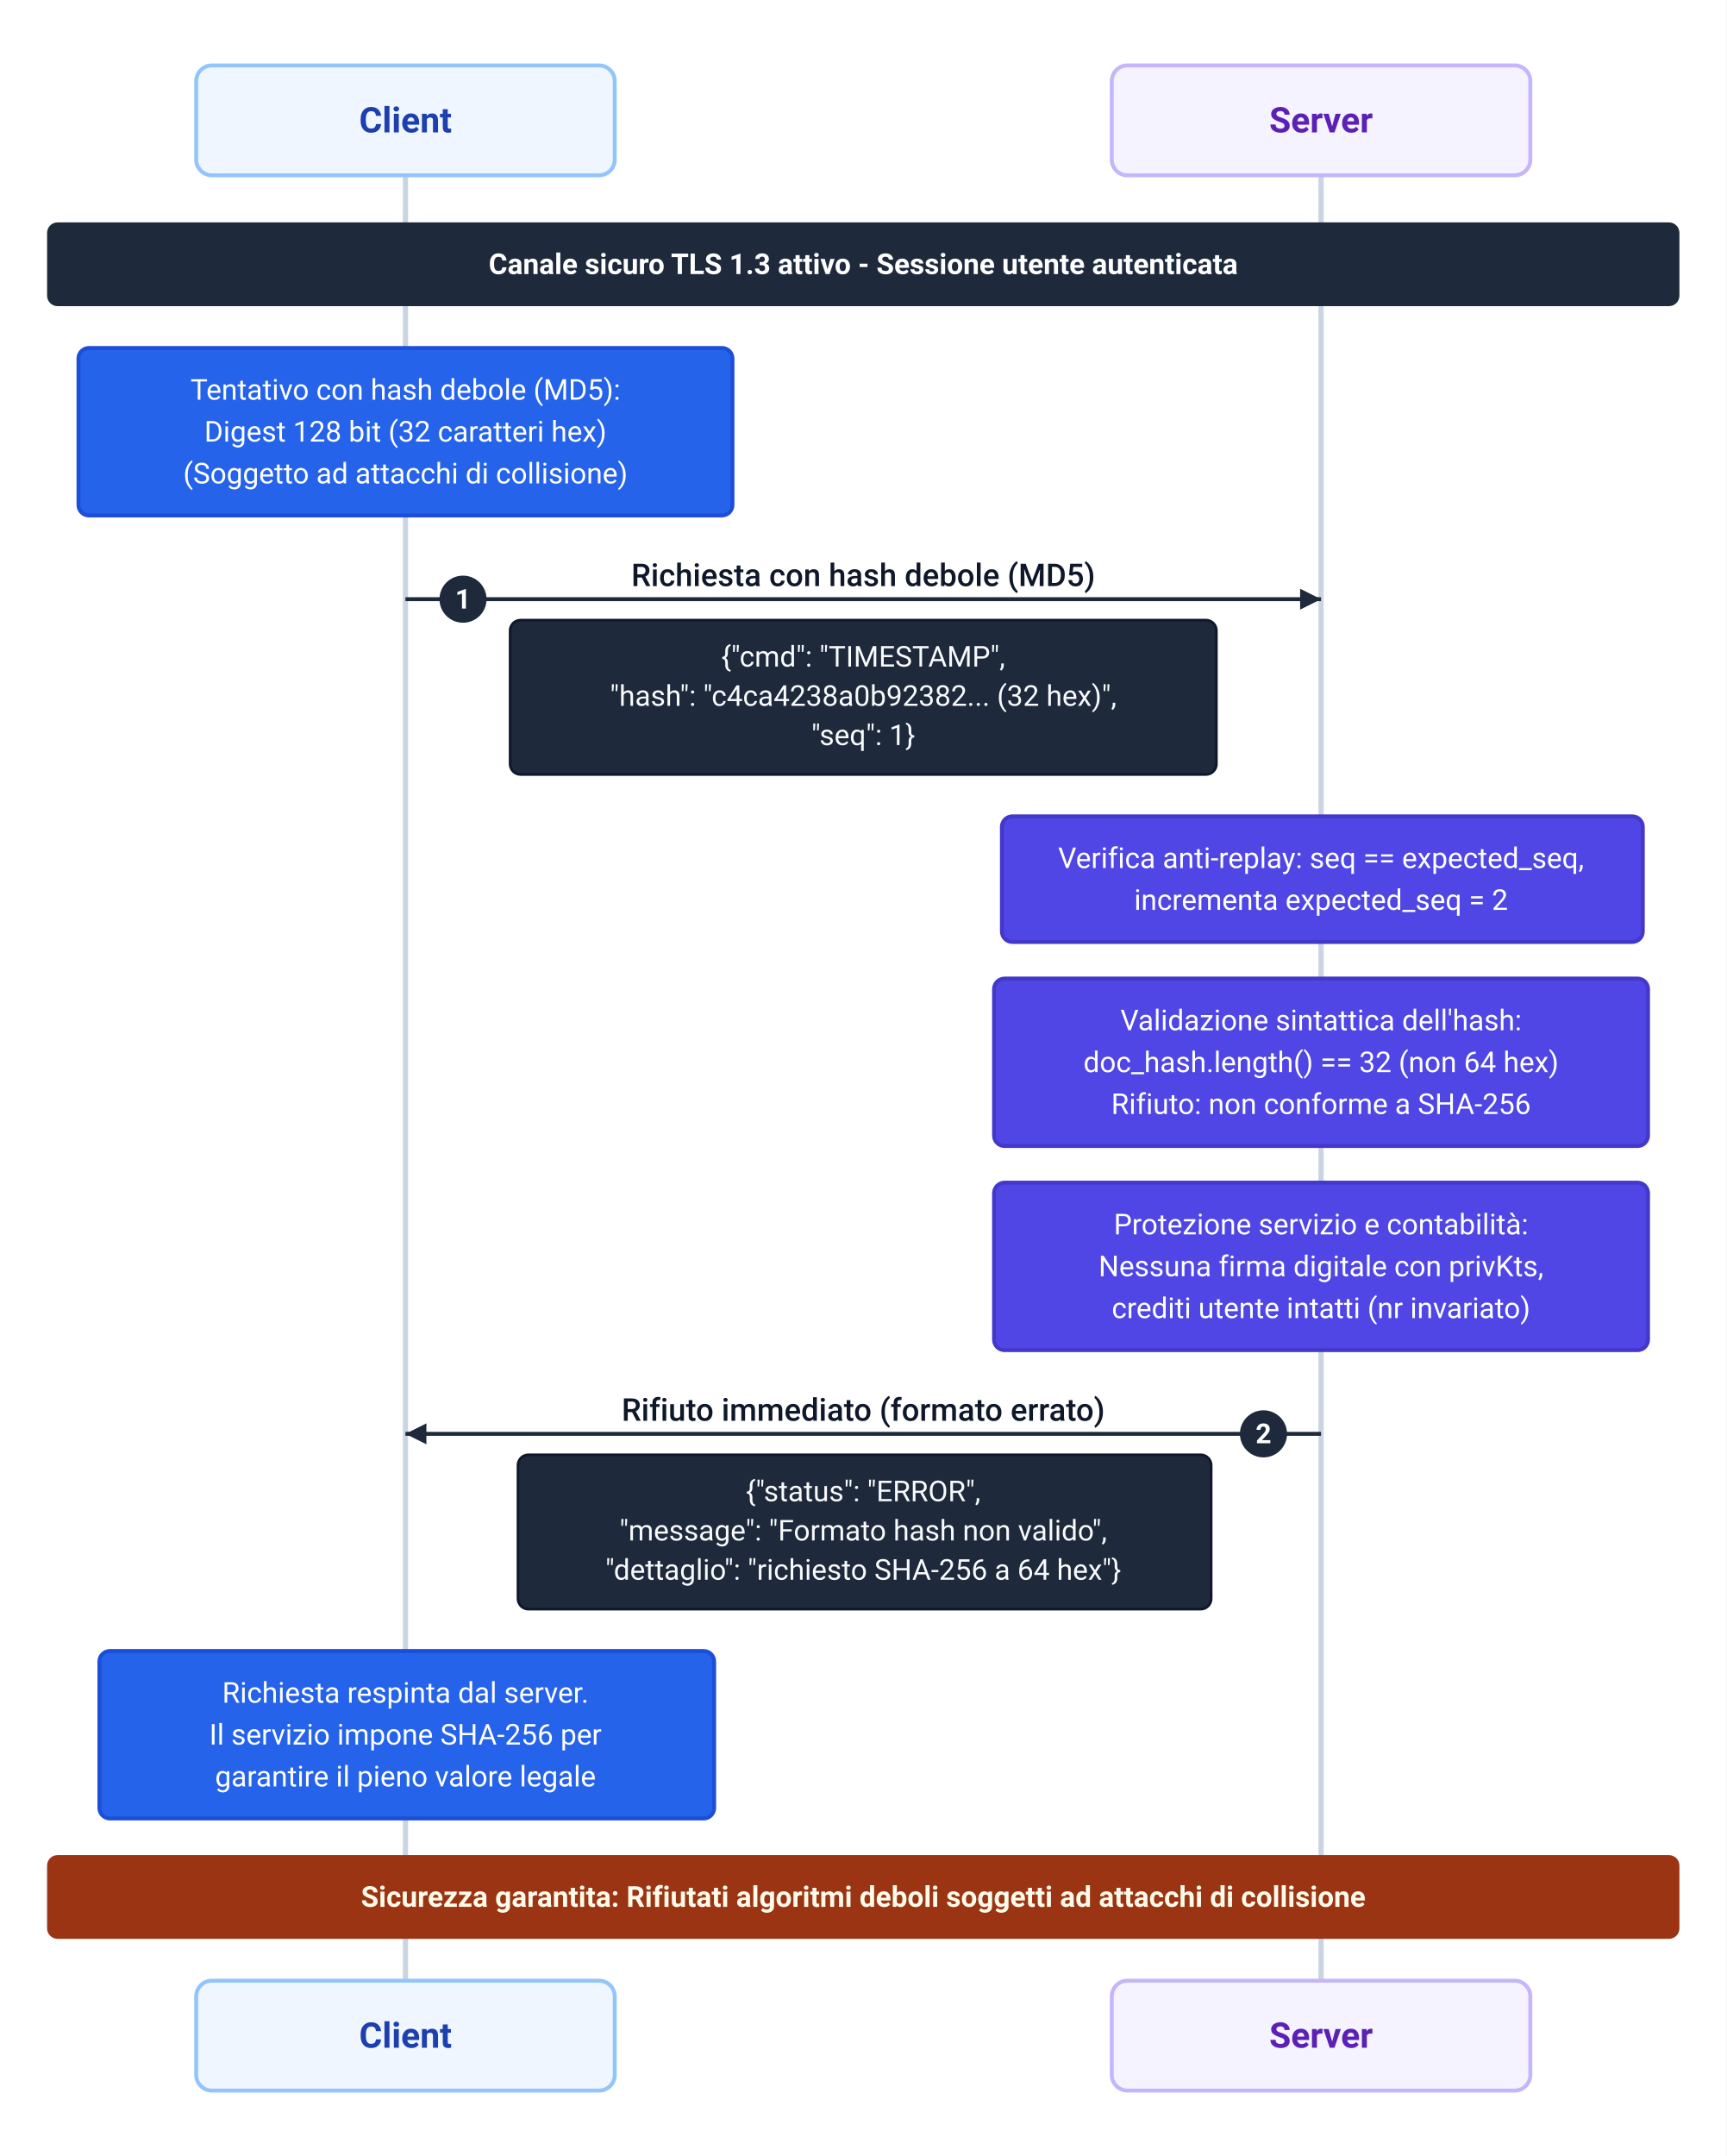
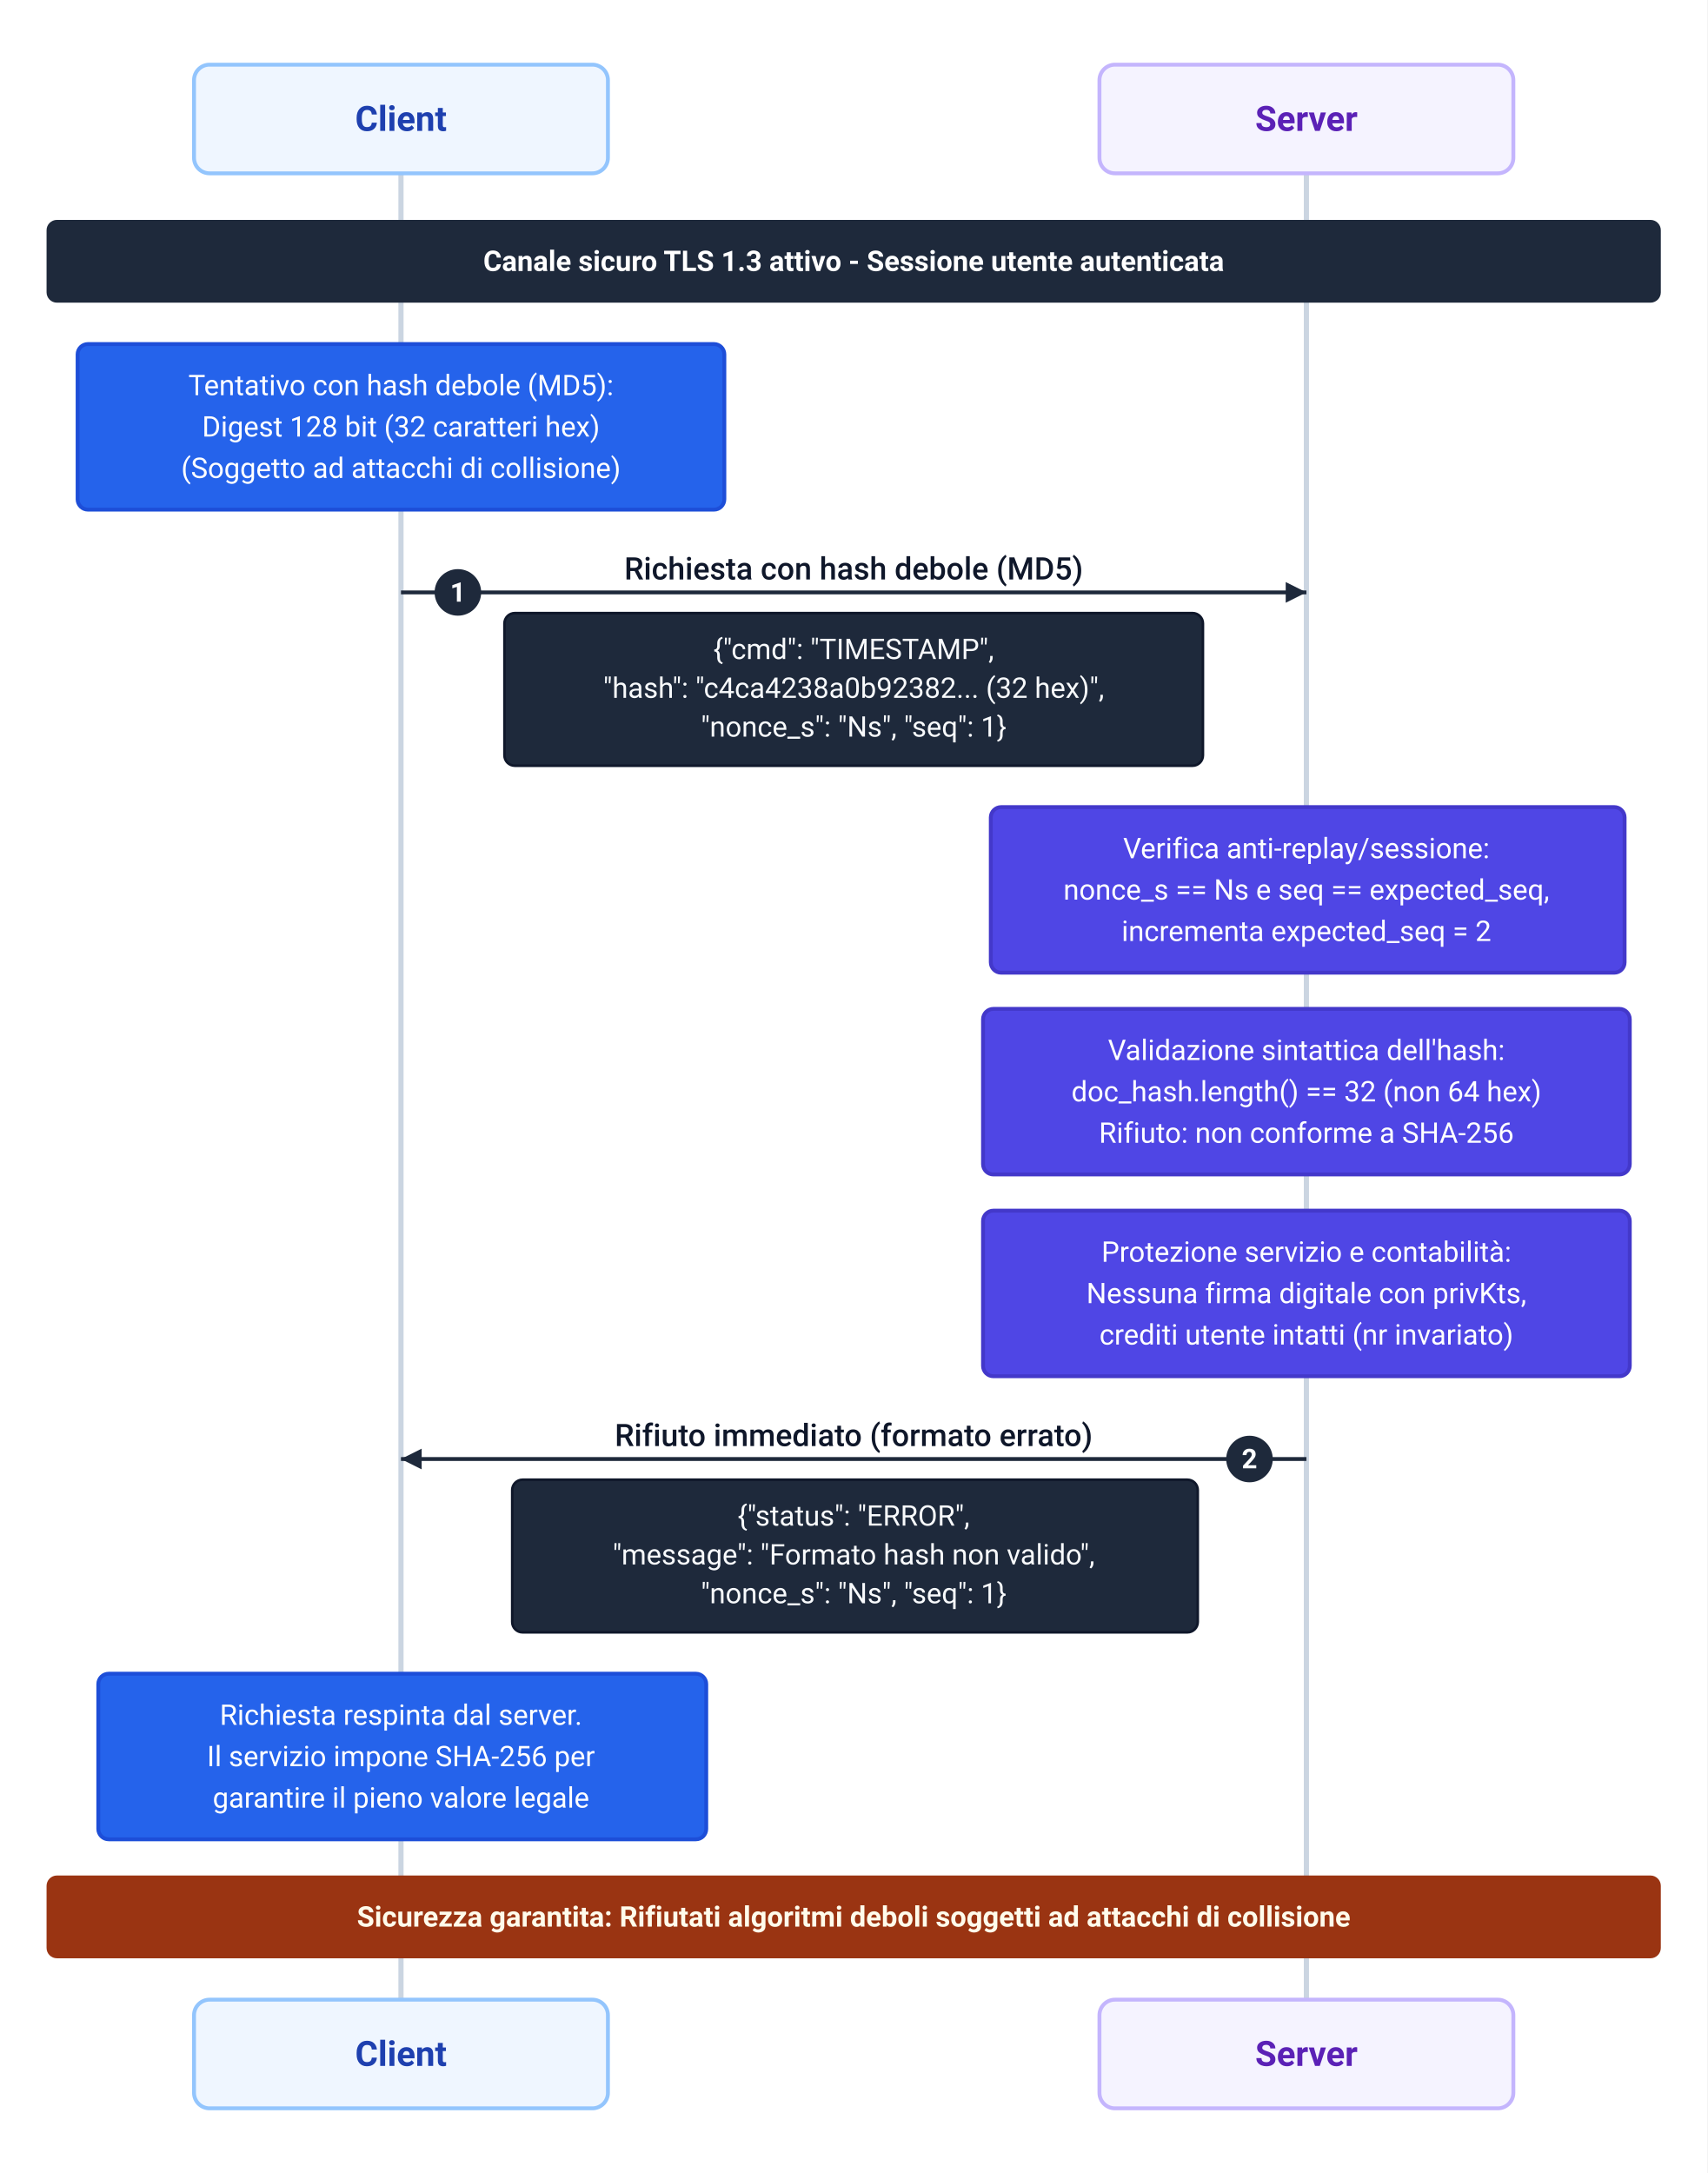
- <svg xmlns="http://www.w3.org/2000/svg" viewBox="0 0 660 824" width="660" height="824">
+ <svg xmlns="http://www.w3.org/2000/svg" viewBox="0 0 660 840" width="660" height="840">
  <defs>
    <style>
text { font-family: -apple-system, BlinkMacSystemFont, "Segoe UI", Roboto, Helvetica, Arial, sans-serif; }
.lifeline { stroke: #cbd5e1; stroke-width: 2; }
.arrow-line { stroke: #1e293b; stroke-width: 1.5; }
.arrow-text { font-size: 12px; font-weight: 500; fill: #0f172a; text-anchor: middle; }
.circle-bg { fill: #1e293b; }
.circle-text { font-size: 10.5px; font-weight: bold; fill: #ffffff; text-anchor: middle; dominant-baseline: central; }
.payload-box { fill: #1e293b; stroke: #0f172a; stroke-width: 1; rx: 4; }
.payload-text { font-size: 11px; fill: #f8fafc; text-anchor: middle; dominant-baseline: central; }
</style>
  </defs>
-   <rect width="660" height="824" fill="#ffffff" />
-   <line class="lifeline" x1="155" y1="46" x2="155" y2="778" />
-   <line class="lifeline" x1="505" y1="46" x2="505" y2="778" />
+   <rect width="660" height="840" fill="#ffffff" />
+   <line class="lifeline" x1="155" y1="46" x2="155" y2="794" />
+   <line class="lifeline" x1="505" y1="46" x2="505" y2="794" />
  <rect x="18" y="85" width="624" height="32" rx="4" fill="#1e293b" />
  <text x="330" y="101" font-size="11px" font-weight="bold" fill="#ffffff" text-anchor="middle" dominant-baseline="central">Canale sicuro TLS 1.3 attivo - Sessione utente autenticata</text>
  <rect x="30" y="133" width="250" height="64" rx="4" fill="#2563eb" stroke="#1d4ed8" stroke-width="1.5" />
  <text x="155" y="149" font-size="11px" fill="#ffffff" text-anchor="middle" dominant-baseline="central">Tentativo con hash debole (MD5):</text>
  <text x="155" y="165" font-size="11px" fill="#ffffff" text-anchor="middle" dominant-baseline="central">Digest 128 bit (32 caratteri hex)</text>
  <text x="155" y="181" font-size="11px" fill="#ffffff" text-anchor="middle" dominant-baseline="central">(Soggetto ad attacchi di collisione)</text>
  <line class="arrow-line" x1="155" y1="229" x2="505" y2="229" />
  <polygon points="505,229 497,225 497,233" fill="#1e293b" />
  <circle class="circle-bg" cx="177" cy="229" r="9" />
  <text class="circle-text" x="177" y="229">1</text>
  <text class="arrow-text" x="330" y="224">Richiesta con hash debole (MD5)</text>
  <rect class="payload-box" x="195" y="237" width="270" height="59" />
  <text class="payload-text" x="330" y="251">{"cmd": "TIMESTAMP",</text>
  <text class="payload-text" x="330" y="266">"hash": "c4ca4238a0b92382... (32 hex)",</text>
-   <text class="payload-text" x="330" y="281">"seq": 1}</text>
-   <rect x="383" y="312" width="245" height="48" rx="4" fill="#4f46e5" stroke="#4338ca" stroke-width="1.5" />
-   <text x="505" y="328" font-size="11px" fill="#ffffff" text-anchor="middle" dominant-baseline="central">Verifica anti-replay: seq == expected_seq,</text>
-   <text x="505" y="344" font-size="11px" fill="#ffffff" text-anchor="middle" dominant-baseline="central">incrementa expected_seq = 2</text>
-   <rect x="380" y="374" width="250" height="64" rx="4" fill="#4f46e5" stroke="#4338ca" stroke-width="1.5" />
-   <text x="505" y="390" font-size="11px" fill="#ffffff" text-anchor="middle" dominant-baseline="central">Validazione sintattica dell'hash:</text>
-   <text x="505" y="406" font-size="11px" fill="#ffffff" text-anchor="middle" dominant-baseline="central">doc_hash.length() == 32 (non 64 hex)</text>
-   <text x="505" y="422" font-size="11px" fill="#ffffff" text-anchor="middle" dominant-baseline="central">Rifiuto: non conforme a SHA-256</text>
-   <rect x="380" y="452" width="250" height="64" rx="4" fill="#4f46e5" stroke="#4338ca" stroke-width="1.5" />
-   <text x="505" y="468" font-size="11px" fill="#ffffff" text-anchor="middle" dominant-baseline="central">Protezione servizio e contabilità:</text>
-   <text x="505" y="484" font-size="11px" fill="#ffffff" text-anchor="middle" dominant-baseline="central">Nessuna firma digitale con privKts,</text>
-   <text x="505" y="500" font-size="11px" fill="#ffffff" text-anchor="middle" dominant-baseline="central">crediti utente intatti (nr invariato)</text>
-   <line class="arrow-line" x1="505" y1="548" x2="155" y2="548" />
-   <polygon points="155,548 163,544 163,552" fill="#1e293b" />
-   <circle class="circle-bg" cx="483" cy="548" r="9" />
-   <text class="circle-text" x="483" y="548">2</text>
-   <text class="arrow-text" x="330" y="543">Rifiuto immediato (formato errato)</text>
-   <rect class="payload-box" x="198" y="556" width="265" height="59" />
-   <text class="payload-text" x="330" y="570">{"status": "ERROR",</text>
-   <text class="payload-text" x="330" y="585">"message": "Formato hash non valido",</text>
-   <text class="payload-text" x="330" y="600">"dettaglio": "richiesto SHA-256 a 64 hex"}</text>
-   <rect x="38" y="631" width="235" height="64" rx="4" fill="#2563eb" stroke="#1d4ed8" stroke-width="1.5" />
-   <text x="155" y="647" font-size="11px" fill="#ffffff" text-anchor="middle" dominant-baseline="central">Richiesta respinta dal server.</text>
-   <text x="155" y="663" font-size="11px" fill="#ffffff" text-anchor="middle" dominant-baseline="central">Il servizio impone SHA-256 per</text>
-   <text x="155" y="679" font-size="11px" fill="#ffffff" text-anchor="middle" dominant-baseline="central">garantire il pieno valore legale</text>
-   <rect x="18" y="709" width="624" height="32" rx="4" fill="#9a3412" />
-   <text x="330" y="725" font-size="11px" font-weight="bold" fill="#fffbeb" text-anchor="middle" dominant-baseline="central">Sicurezza garantita: Rifiutati algoritmi deboli soggetti ad attacchi di collisione</text>
+   <text class="payload-text" x="330" y="281">"nonce_s": "Ns", "seq": 1}</text>
+   <rect x="383" y="312" width="245" height="64" rx="4" fill="#4f46e5" stroke="#4338ca" stroke-width="1.5" />
+   <text x="505" y="328" font-size="11px" fill="#ffffff" text-anchor="middle" dominant-baseline="central">Verifica anti-replay/sessione:</text>
+   <text x="505" y="344" font-size="11px" fill="#ffffff" text-anchor="middle" dominant-baseline="central">nonce_s == Ns e seq == expected_seq,</text>
+   <text x="505" y="360" font-size="11px" fill="#ffffff" text-anchor="middle" dominant-baseline="central">incrementa expected_seq = 2</text>
+   <rect x="380" y="390" width="250" height="64" rx="4" fill="#4f46e5" stroke="#4338ca" stroke-width="1.5" />
+   <text x="505" y="406" font-size="11px" fill="#ffffff" text-anchor="middle" dominant-baseline="central">Validazione sintattica dell'hash:</text>
+   <text x="505" y="422" font-size="11px" fill="#ffffff" text-anchor="middle" dominant-baseline="central">doc_hash.length() == 32 (non 64 hex)</text>
+   <text x="505" y="438" font-size="11px" fill="#ffffff" text-anchor="middle" dominant-baseline="central">Rifiuto: non conforme a SHA-256</text>
+   <rect x="380" y="468" width="250" height="64" rx="4" fill="#4f46e5" stroke="#4338ca" stroke-width="1.5" />
+   <text x="505" y="484" font-size="11px" fill="#ffffff" text-anchor="middle" dominant-baseline="central">Protezione servizio e contabilità:</text>
+   <text x="505" y="500" font-size="11px" fill="#ffffff" text-anchor="middle" dominant-baseline="central">Nessuna firma digitale con privKts,</text>
+   <text x="505" y="516" font-size="11px" fill="#ffffff" text-anchor="middle" dominant-baseline="central">crediti utente intatti (nr invariato)</text>
+   <line class="arrow-line" x1="505" y1="564" x2="155" y2="564" />
+   <polygon points="155,564 163,560 163,568" fill="#1e293b" />
+   <circle class="circle-bg" cx="483" cy="564" r="9" />
+   <text class="circle-text" x="483" y="564">2</text>
+   <text class="arrow-text" x="330" y="559">Rifiuto immediato (formato errato)</text>
+   <rect class="payload-box" x="198" y="572" width="265" height="59" />
+   <text class="payload-text" x="330" y="586">{"status": "ERROR",</text>
+   <text class="payload-text" x="330" y="601">"message": "Formato hash non valido",</text>
+   <text class="payload-text" x="330" y="616">"nonce_s": "Ns", "seq": 1}</text>
+   <rect x="38" y="647" width="235" height="64" rx="4" fill="#2563eb" stroke="#1d4ed8" stroke-width="1.5" />
+   <text x="155" y="663" font-size="11px" fill="#ffffff" text-anchor="middle" dominant-baseline="central">Richiesta respinta dal server.</text>
+   <text x="155" y="679" font-size="11px" fill="#ffffff" text-anchor="middle" dominant-baseline="central">Il servizio impone SHA-256 per</text>
+   <text x="155" y="695" font-size="11px" fill="#ffffff" text-anchor="middle" dominant-baseline="central">garantire il pieno valore legale</text>
+   <rect x="18" y="725" width="624" height="32" rx="4" fill="#9a3412" />
+   <text x="330" y="741" font-size="11px" font-weight="bold" fill="#fffbeb" text-anchor="middle" dominant-baseline="central">Sicurezza garantita: Rifiutati algoritmi deboli soggetti ad attacchi di collisione</text>
  <rect x="75" y="25" width="160" height="42" rx="6" fill="#eff6ff" stroke="#93c5fd" stroke-width="1.5" />
  <text x="155" y="46" font-size="13.5px" font-weight="bold" fill="#1e40af" text-anchor="middle" dominant-baseline="central">Client</text>
-   <rect x="75" y="757" width="160" height="42" rx="6" fill="#eff6ff" stroke="#93c5fd" stroke-width="1.5" />
-   <text x="155" y="778" font-size="13.5px" font-weight="bold" fill="#1e40af" text-anchor="middle" dominant-baseline="central">Client</text>
+   <rect x="75" y="773" width="160" height="42" rx="6" fill="#eff6ff" stroke="#93c5fd" stroke-width="1.5" />
+   <text x="155" y="794" font-size="13.5px" font-weight="bold" fill="#1e40af" text-anchor="middle" dominant-baseline="central">Client</text>
  <rect x="425" y="25" width="160" height="42" rx="6" fill="#f5f3ff" stroke="#c4b5fd" stroke-width="1.5" />
  <text x="505" y="46" font-size="13.5px" font-weight="bold" fill="#5b21b6" text-anchor="middle" dominant-baseline="central">Server</text>
-   <rect x="425" y="757" width="160" height="42" rx="6" fill="#f5f3ff" stroke="#c4b5fd" stroke-width="1.5" />
-   <text x="505" y="778" font-size="13.5px" font-weight="bold" fill="#5b21b6" text-anchor="middle" dominant-baseline="central">Server</text>
+   <rect x="425" y="773" width="160" height="42" rx="6" fill="#f5f3ff" stroke="#c4b5fd" stroke-width="1.5" />
+   <text x="505" y="794" font-size="13.5px" font-weight="bold" fill="#5b21b6" text-anchor="middle" dominant-baseline="central">Server</text>
</svg>
